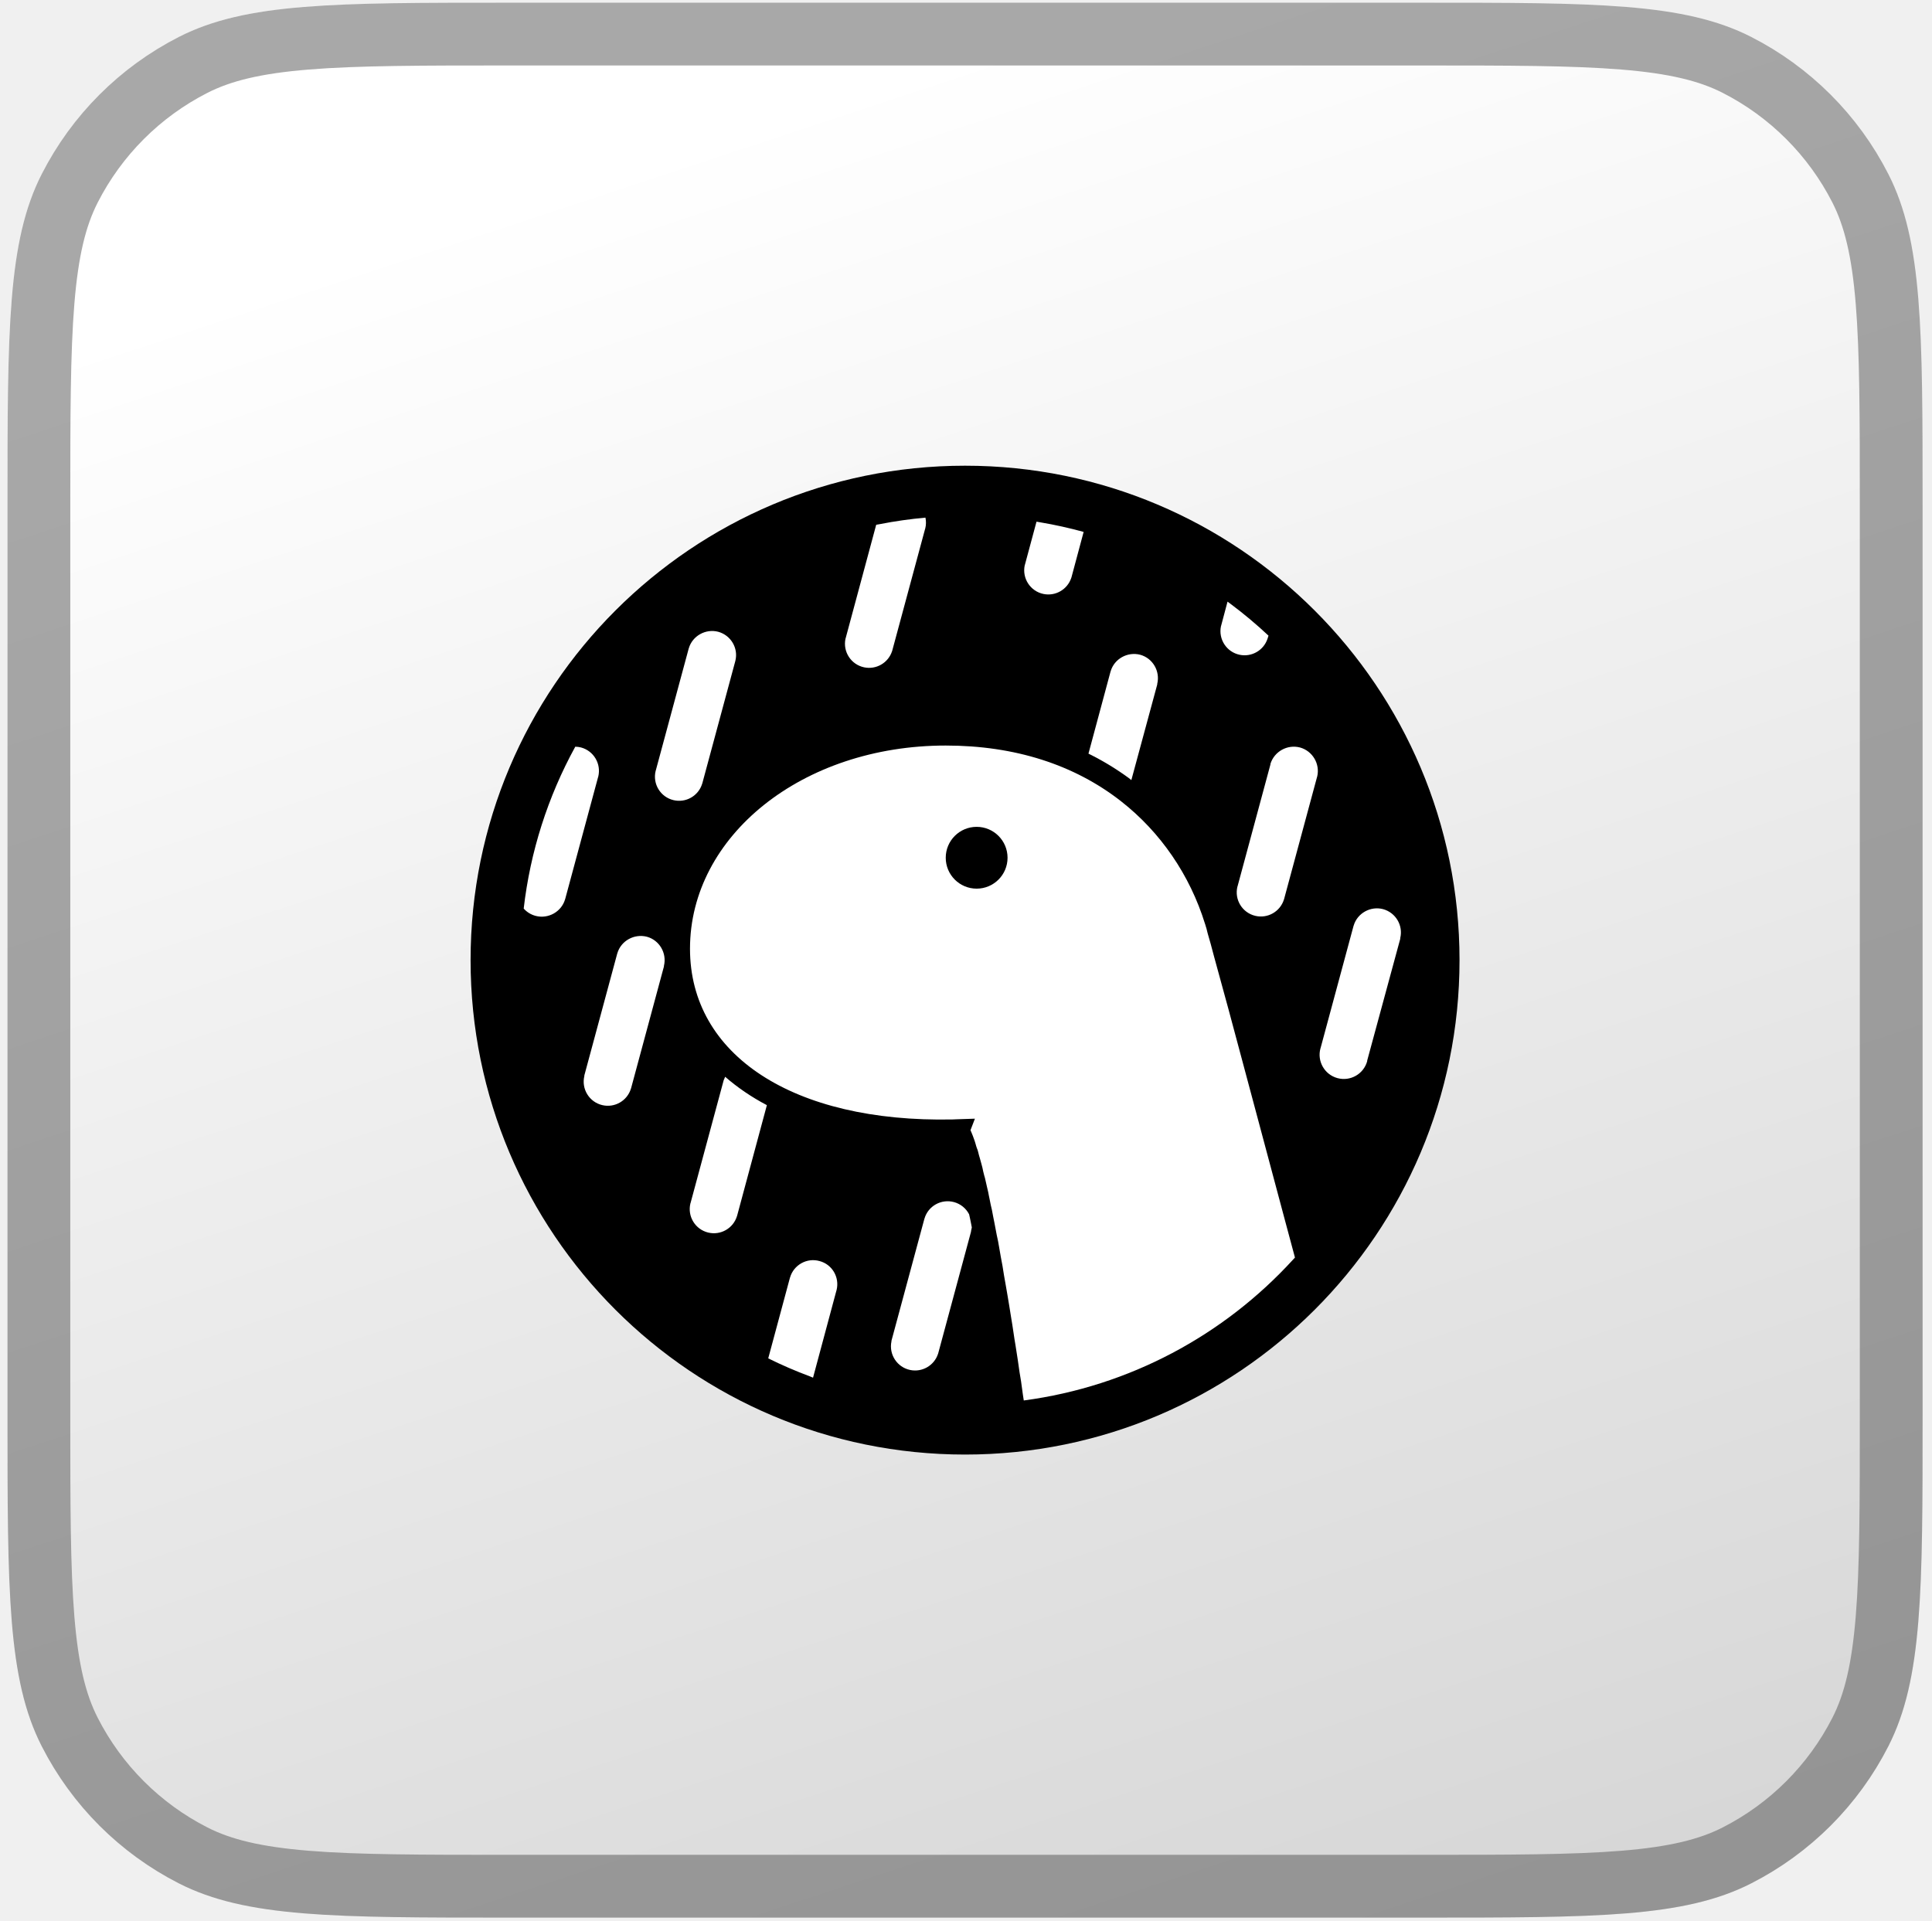
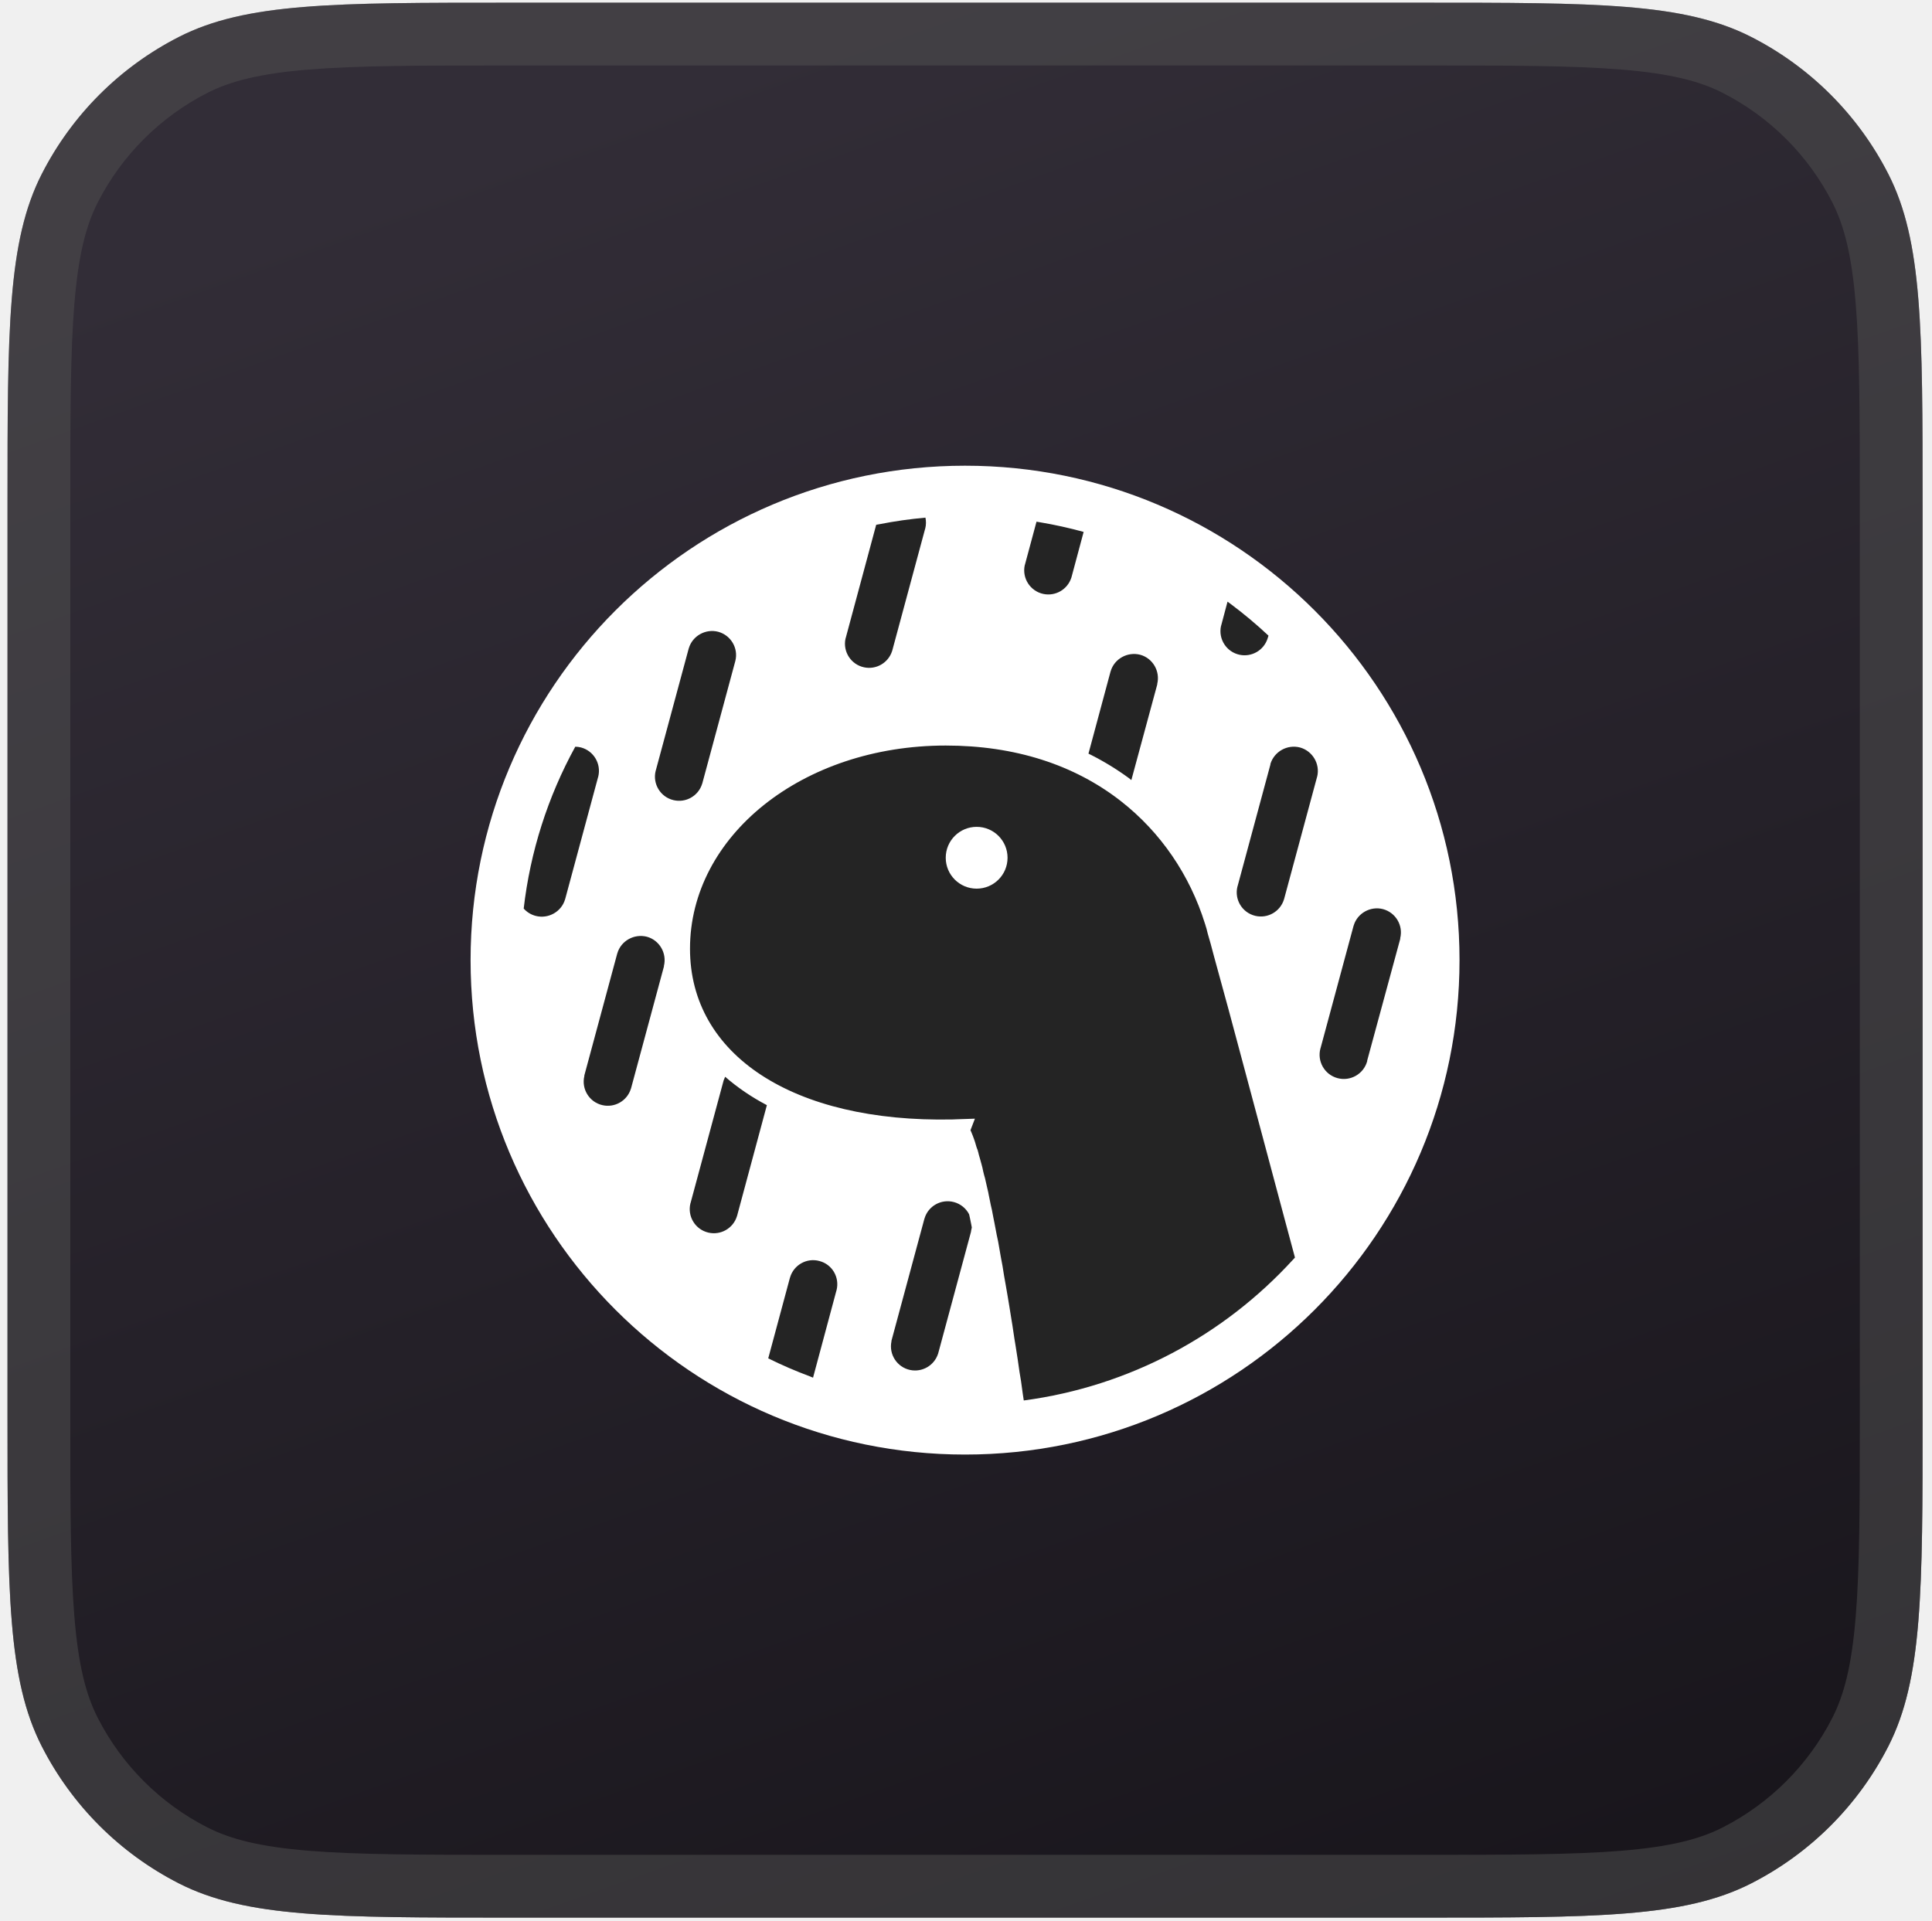
<svg xmlns="http://www.w3.org/2000/svg" width="168" height="167" viewBox="0 0 168 167" fill="none">
-   <path d="M0.652 43.914C0.652 28.625 0.652 20.98 3.628 15.14C6.245 10.004 10.422 5.827 15.558 3.21C21.398 0.234 29.043 0.234 44.332 0.234L123.502 0.234C138.792 0.234 146.436 0.234 152.276 3.21C157.413 5.827 161.589 10.004 164.207 15.14C167.182 20.98 167.182 28.625 167.182 43.914L167.182 123.084C167.182 138.374 167.182 146.019 164.207 151.858C161.589 156.995 157.413 161.172 152.276 163.789C146.436 166.764 138.792 166.764 123.502 166.764L44.332 166.764C29.043 166.764 21.398 166.764 15.558 163.789C10.422 161.172 6.245 156.995 3.628 151.858C0.652 146.019 0.652 138.374 0.652 123.084L0.652 43.914Z" fill="url(#paint0_linear_1390_22217)" />
+   <path d="M0.652 43.914C0.652 28.625 0.652 20.98 3.628 15.14C6.245 10.004 10.422 5.827 15.558 3.21C21.398 0.234 29.043 0.234 44.332 0.234L123.502 0.234C138.792 0.234 146.436 0.234 152.276 3.21C157.413 5.827 161.589 10.004 164.207 15.14C167.182 20.98 167.182 28.625 167.182 43.914L167.182 123.084C167.182 138.374 167.182 146.019 164.207 151.858C161.589 156.995 157.413 161.172 152.276 163.789C146.436 166.764 138.792 166.764 123.502 166.764L44.332 166.764C29.043 166.764 21.398 166.764 15.558 163.789C10.422 161.172 6.245 156.995 3.628 151.858C0.652 146.019 0.652 138.374 0.652 123.084L0.652 43.914Z" fill="url(#paint0_linear_1390_23332)" />
+   <path d="M0.652 43.914C0.652 28.625 0.652 20.98 3.628 15.14C6.245 10.004 10.422 5.827 15.558 3.21C21.398 0.234 29.043 0.234 44.332 0.234L123.502 0.234C138.792 0.234 146.436 0.234 152.276 3.21C157.413 5.827 161.589 10.004 164.207 15.14C167.182 20.98 167.182 28.625 167.182 43.914L167.182 123.084C167.182 138.374 167.182 146.019 164.207 151.858C161.589 156.995 157.413 161.172 152.276 163.789C146.436 166.764 138.792 166.764 123.502 166.764L44.332 166.764C29.043 166.764 21.398 166.764 15.558 163.789C10.422 161.172 6.245 156.995 3.628 151.858C0.652 146.019 0.652 138.374 0.652 123.084L0.652 43.914Z" fill="url(#paint1_linear_1390_23332)" />
  <path d="M164.452 43.914L164.452 123.084C164.452 130.774 164.45 136.377 164.089 140.793C163.731 145.176 163.033 148.148 161.774 150.619C159.419 155.242 155.66 159.001 151.037 161.356C148.566 162.615 145.594 163.313 141.21 163.672C136.795 164.032 131.192 164.034 123.502 164.034L44.332 164.034C36.643 164.034 31.039 164.032 26.624 163.672C22.241 163.313 19.269 162.615 16.798 161.356C12.175 159.001 8.416 155.242 6.06 150.619C4.801 148.148 4.103 145.176 3.745 140.793C3.384 136.377 3.382 130.774 3.382 123.084L3.382 43.914C3.382 36.225 3.384 30.622 3.745 26.206C4.103 21.823 4.801 18.851 6.06 16.38C8.416 11.757 12.175 7.998 16.798 5.642C19.269 4.383 22.241 3.685 26.624 3.327C31.039 2.966 36.643 2.964 44.332 2.964L123.502 2.964C131.192 2.964 136.795 2.966 141.21 3.327C145.594 3.685 148.566 4.383 151.037 5.642C155.66 7.998 159.419 11.757 161.774 16.38C163.033 18.851 163.731 21.823 164.089 26.206C164.45 30.622 164.452 36.225 164.452 43.914Z" stroke="#535353" stroke-opacity="0.5" stroke-width="5.46" />
-   <path d="M83.917 40.5C107.663 40.5 126.915 59.752 126.915 83.498C126.915 107.244 107.663 126.495 83.917 126.495C60.171 126.495 40.92 107.244 40.92 83.498C40.92 59.752 60.171 40.5 83.917 40.5Z" fill="black" />
-   <path d="M82.238 64.836C69.742 64.836 60 72.713 60 82.505C60 91.743 68.953 97.638 82.826 97.353L83.246 97.336L84.774 97.286L84.388 98.293L84.438 98.394C84.549 98.653 84.65 98.916 84.741 99.184L84.774 99.284L84.825 99.452L84.892 99.687L84.942 99.839L85.009 100.007L85.06 100.191L85.127 100.46L85.211 100.746L85.261 100.93L85.345 101.233L85.429 101.552L85.496 101.871L85.58 102.207L85.648 102.442L85.732 102.811L85.816 103.181L85.933 103.685L85.984 103.954L86.067 104.357L86.151 104.777L86.252 105.213L86.37 105.835L86.471 106.339L86.605 107.044L86.672 107.397L86.79 107.951L86.891 108.522L87.025 109.295L87.176 110.101L87.31 110.941L87.462 111.797L87.613 112.671L87.764 113.578L87.915 114.518L88.033 115.24L88.217 116.467L88.301 116.97L88.503 118.264L88.654 119.322L88.788 120.128L88.94 121.237L89.024 121.791C98.245 120.565 106.441 116.097 112.42 109.563L112.605 109.362L111.748 106.171L109.481 97.689L108.07 92.415L106.827 87.779L106.055 84.957L105.568 83.177L105.282 82.102L105.013 81.162L104.913 80.758L104.845 80.54L104.812 80.422L104.778 80.322C103.468 76.106 100.932 72.377 97.472 69.673C93.407 66.499 88.251 64.836 82.238 64.836ZM71.254 109.664C70.162 109.362 69.02 110 68.701 111.092L68.684 111.142L66.803 118.129C67.978 118.712 69.184 119.233 70.414 119.691L70.699 119.809L72.732 112.234L72.748 112.184C73.017 111.075 72.362 109.95 71.254 109.664ZM82.96 104.541C81.852 104.239 80.71 104.877 80.391 105.969L80.374 106.019L77.518 116.601L77.518 116.651C77.28 117.787 78.005 118.9 79.139 119.139C80.186 119.359 81.23 118.757 81.566 117.743L81.583 117.693L84.438 107.111L84.438 107.061L84.489 106.826L84.505 106.742L84.438 106.389L84.338 105.902L84.27 105.6C84 105.079 83.526 104.696 82.96 104.541ZM63.057 93.641L62.923 93.96L62.906 94.027L60.051 104.609L60.034 104.659C59.764 105.786 60.457 106.92 61.586 107.19C62.663 107.449 63.756 106.826 64.082 105.768L64.099 105.717L66.685 96.11C65.341 95.404 64.115 94.565 63.057 93.641ZM56.255 81.464C55.146 81.178 54.004 81.817 53.685 82.891L53.668 82.942L50.813 93.523L50.813 93.574C50.543 94.701 51.236 95.835 52.365 96.105C53.441 96.364 54.535 95.74 54.861 94.682L54.878 94.632L57.733 84.05L57.733 84C58.002 82.891 57.347 81.766 56.255 81.464ZM120.264 79.062C119.172 78.776 118.03 79.415 117.711 80.49L117.694 80.54L114.839 91.121L114.822 91.172C114.516 92.294 115.178 93.453 116.3 93.758C117.422 94.064 118.581 93.402 118.887 92.28V92.23L121.759 81.649L121.759 81.582C122.028 80.49 121.372 79.364 120.264 79.062ZM50.024 64.937C47.632 69.294 46.108 74.074 45.539 79.012C45.815 79.324 46.177 79.546 46.58 79.65C47.672 79.936 48.814 79.297 49.133 78.222L49.15 78.172L52.005 67.591L52.022 67.54C52.291 66.431 51.636 65.306 50.527 65.004C50.363 64.962 50.193 64.938 50.024 64.937ZM113.042 65.004C111.933 64.718 110.808 65.357 110.472 66.431V66.482L107.617 77.063L107.6 77.114C107.329 78.241 108.023 79.374 109.152 79.645C110.228 79.903 111.322 79.28 111.648 78.222L111.664 78.172L114.52 67.591L114.537 67.54C114.805 66.431 114.133 65.306 113.042 65.004Z" fill="white" />
-   <path d="M84.926 71.906C86.41 71.906 87.613 73.109 87.613 74.594C87.613 76.078 86.41 77.281 84.926 77.281C83.441 77.281 82.238 76.078 82.238 74.594C82.238 73.109 83.441 71.906 84.926 71.906Z" fill="black" />
-   <path d="M62.452 54.942C61.36 54.657 60.218 55.295 59.898 56.37L59.882 56.42L57.026 67.001L57.01 67.052C56.739 68.179 57.433 69.313 58.562 69.583C59.638 69.842 60.732 69.219 61.057 68.16L61.074 68.11L63.929 57.529L63.946 57.461C64.215 56.37 63.56 55.244 62.452 54.942ZM99.15 56.941C98.042 56.655 96.9 57.293 96.581 58.368L96.564 58.419L94.649 65.54C95.892 66.152 97.078 66.87 98.193 67.69L98.378 67.841L100.629 59.527V59.477C100.897 58.368 100.242 57.243 99.15 56.941ZM80.474 45.016C79.132 45.137 77.798 45.326 76.476 45.587L76.191 45.637L73.537 55.496L73.52 55.547C73.281 56.682 74.007 57.796 75.141 58.034C76.187 58.254 77.232 57.653 77.568 56.638L77.585 56.588L80.44 46.007L80.457 45.956C80.534 45.649 80.539 45.326 80.474 45.016ZM106.742 52.322L106.188 54.404L106.171 54.455C105.933 55.59 106.658 56.704 107.792 56.942C108.838 57.162 109.883 56.561 110.219 55.547L110.236 55.496L110.303 55.278C109.252 54.294 108.148 53.368 106.994 52.507L106.742 52.322ZM90.131 45.368L89.123 49.114L89.106 49.164C88.868 50.3 89.594 51.413 90.727 51.652C91.774 51.872 92.818 51.27 93.154 50.256L93.171 50.206L94.229 46.258C92.98 45.914 91.712 45.634 90.433 45.419L90.131 45.368Z" fill="white" />
+   <path d="M83.917 40.5C107.663 40.5 126.915 59.752 126.915 83.498C126.915 107.244 107.663 126.495 83.917 126.495C60.171 126.495 40.92 107.244 40.92 83.498C40.92 59.752 60.171 40.5 83.917 40.5Z" fill="white" />
+   <path d="M82.238 64.836C69.742 64.836 60 72.713 60 82.505C60 91.743 68.953 97.638 82.826 97.353L83.246 97.336L84.774 97.286L84.388 98.293L84.438 98.394C84.549 98.653 84.65 98.916 84.741 99.184L84.774 99.284L84.825 99.452L84.892 99.687L84.942 99.839L85.009 100.007L85.06 100.191L85.127 100.46L85.211 100.746L85.261 100.93L85.345 101.233L85.429 101.552L85.496 101.871L85.58 102.207L85.648 102.442L85.732 102.811L85.816 103.181L85.933 103.685L85.984 103.954L86.067 104.357L86.151 104.777L86.252 105.213L86.37 105.835L86.471 106.339L86.605 107.044L86.672 107.397L86.79 107.951L86.891 108.522L87.025 109.295L87.176 110.101L87.31 110.941L87.462 111.797L87.613 112.671L87.764 113.578L87.915 114.518L88.033 115.24L88.217 116.467L88.301 116.97L88.503 118.264L88.654 119.322L88.788 120.128L88.94 121.237L89.024 121.791C98.245 120.565 106.441 116.097 112.42 109.563L112.605 109.362L111.748 106.171L109.481 97.689L108.07 92.415L106.827 87.779L106.055 84.957L105.568 83.177L105.282 82.102L105.013 81.162L104.913 80.758L104.845 80.54L104.812 80.422L104.778 80.322C103.468 76.106 100.932 72.377 97.472 69.673C93.407 66.499 88.251 64.836 82.238 64.836ZM71.254 109.664C70.162 109.362 69.02 110 68.701 111.092L68.684 111.142L66.803 118.129C67.978 118.712 69.184 119.233 70.414 119.691L70.699 119.809L72.732 112.234L72.748 112.184C73.017 111.075 72.362 109.95 71.254 109.664ZM82.96 104.541C81.852 104.239 80.71 104.877 80.391 105.969L80.374 106.019L77.518 116.601L77.518 116.651C77.28 117.787 78.005 118.9 79.139 119.139C80.186 119.359 81.23 118.757 81.566 117.743L81.583 117.693L84.438 107.111L84.438 107.061L84.489 106.826L84.505 106.742L84.438 106.389L84.338 105.902L84.27 105.6C84 105.079 83.526 104.696 82.96 104.541ZM63.057 93.641L62.923 93.96L62.906 94.027L60.051 104.609L60.034 104.659C59.764 105.786 60.457 106.92 61.586 107.19C62.663 107.449 63.756 106.826 64.082 105.768L64.099 105.717L66.685 96.11C65.341 95.404 64.115 94.565 63.057 93.641ZM56.255 81.464C55.146 81.178 54.004 81.817 53.685 82.891L53.668 82.942L50.813 93.523L50.813 93.574C50.543 94.701 51.236 95.835 52.365 96.105C53.441 96.364 54.535 95.74 54.861 94.682L54.878 94.632L57.733 84.05L57.733 84C58.002 82.891 57.347 81.766 56.255 81.464ZM120.264 79.062C119.172 78.776 118.03 79.415 117.711 80.49L117.694 80.54L114.839 91.121L114.822 91.172C114.516 92.294 115.178 93.453 116.3 93.758C117.422 94.064 118.581 93.402 118.887 92.28V92.23L121.759 81.649L121.759 81.582C122.028 80.49 121.372 79.364 120.264 79.062ZM50.024 64.937C47.632 69.294 46.108 74.074 45.539 79.012C45.815 79.324 46.177 79.546 46.58 79.65C47.672 79.936 48.814 79.297 49.133 78.222L49.15 78.172L52.005 67.591L52.022 67.54C52.291 66.431 51.636 65.306 50.527 65.004C50.363 64.962 50.193 64.938 50.024 64.937ZM113.042 65.004C111.933 64.718 110.808 65.357 110.472 66.431V66.482L107.617 77.063L107.6 77.114C107.329 78.241 108.023 79.374 109.152 79.645C110.228 79.903 111.322 79.28 111.648 78.222L111.664 78.172L114.52 67.591L114.537 67.54C114.805 66.431 114.133 65.306 113.042 65.004Z" fill="#242424" />
+   <path d="M84.926 71.906C86.41 71.906 87.613 73.109 87.613 74.594C87.613 76.078 86.41 77.281 84.926 77.281C83.441 77.281 82.238 76.078 82.238 74.594C82.238 73.109 83.441 71.906 84.926 71.906Z" fill="white" />
+   <path d="M62.452 54.942C61.36 54.657 60.218 55.295 59.898 56.37L59.882 56.42L57.026 67.001L57.01 67.052C56.739 68.179 57.433 69.313 58.562 69.583C59.638 69.842 60.732 69.219 61.057 68.16L61.074 68.11L63.929 57.529L63.946 57.461C64.215 56.37 63.56 55.244 62.452 54.942ZM99.15 56.941C98.042 56.655 96.9 57.293 96.581 58.368L96.564 58.419L94.649 65.54C95.892 66.152 97.078 66.87 98.193 67.69L98.378 67.841L100.629 59.527V59.477C100.897 58.368 100.242 57.243 99.15 56.941ZM80.474 45.016C79.132 45.137 77.798 45.326 76.476 45.587L76.191 45.637L73.537 55.496L73.52 55.547C73.281 56.682 74.007 57.796 75.141 58.034C76.187 58.254 77.232 57.653 77.568 56.638L77.585 56.588L80.44 46.007L80.457 45.956C80.534 45.649 80.539 45.326 80.474 45.016ZM106.742 52.322L106.188 54.404L106.171 54.455C105.933 55.59 106.658 56.704 107.792 56.942C108.838 57.162 109.883 56.561 110.219 55.547L110.236 55.496L110.303 55.278C109.252 54.294 108.148 53.368 106.994 52.507L106.742 52.322ZM90.131 45.368L89.123 49.114L89.106 49.164C88.868 50.3 89.594 51.413 90.727 51.652C91.774 51.872 92.818 51.27 93.154 50.256L93.171 50.206L94.229 46.258C92.98 45.914 91.712 45.634 90.433 45.419L90.131 45.368Z" fill="#242424" />
  <defs>
-     <linearGradient id="paint0_linear_1390_22217" x1="75.66" y1="7.085" x2="128.086" y2="165.77" gradientUnits="userSpaceOnUse">
+     <linearGradient id="paint0_linear_1390_23332" x1="75.66" y1="7.085" x2="128.086" y2="165.77" gradientUnits="userSpaceOnUse">
      <stop stop-color="white" />
      <stop offset="1" stop-color="#D7D7D7" />
    </linearGradient>
+     <linearGradient id="paint1_linear_1390_23332" x1="75.283" y1="0.765" x2="135.867" y2="170.288" gradientUnits="userSpaceOnUse">
+       <stop stop-color="#322D37" />
+       <stop offset="1" stop-color="#18151B" />
+     </linearGradient>
  </defs>
</svg>
